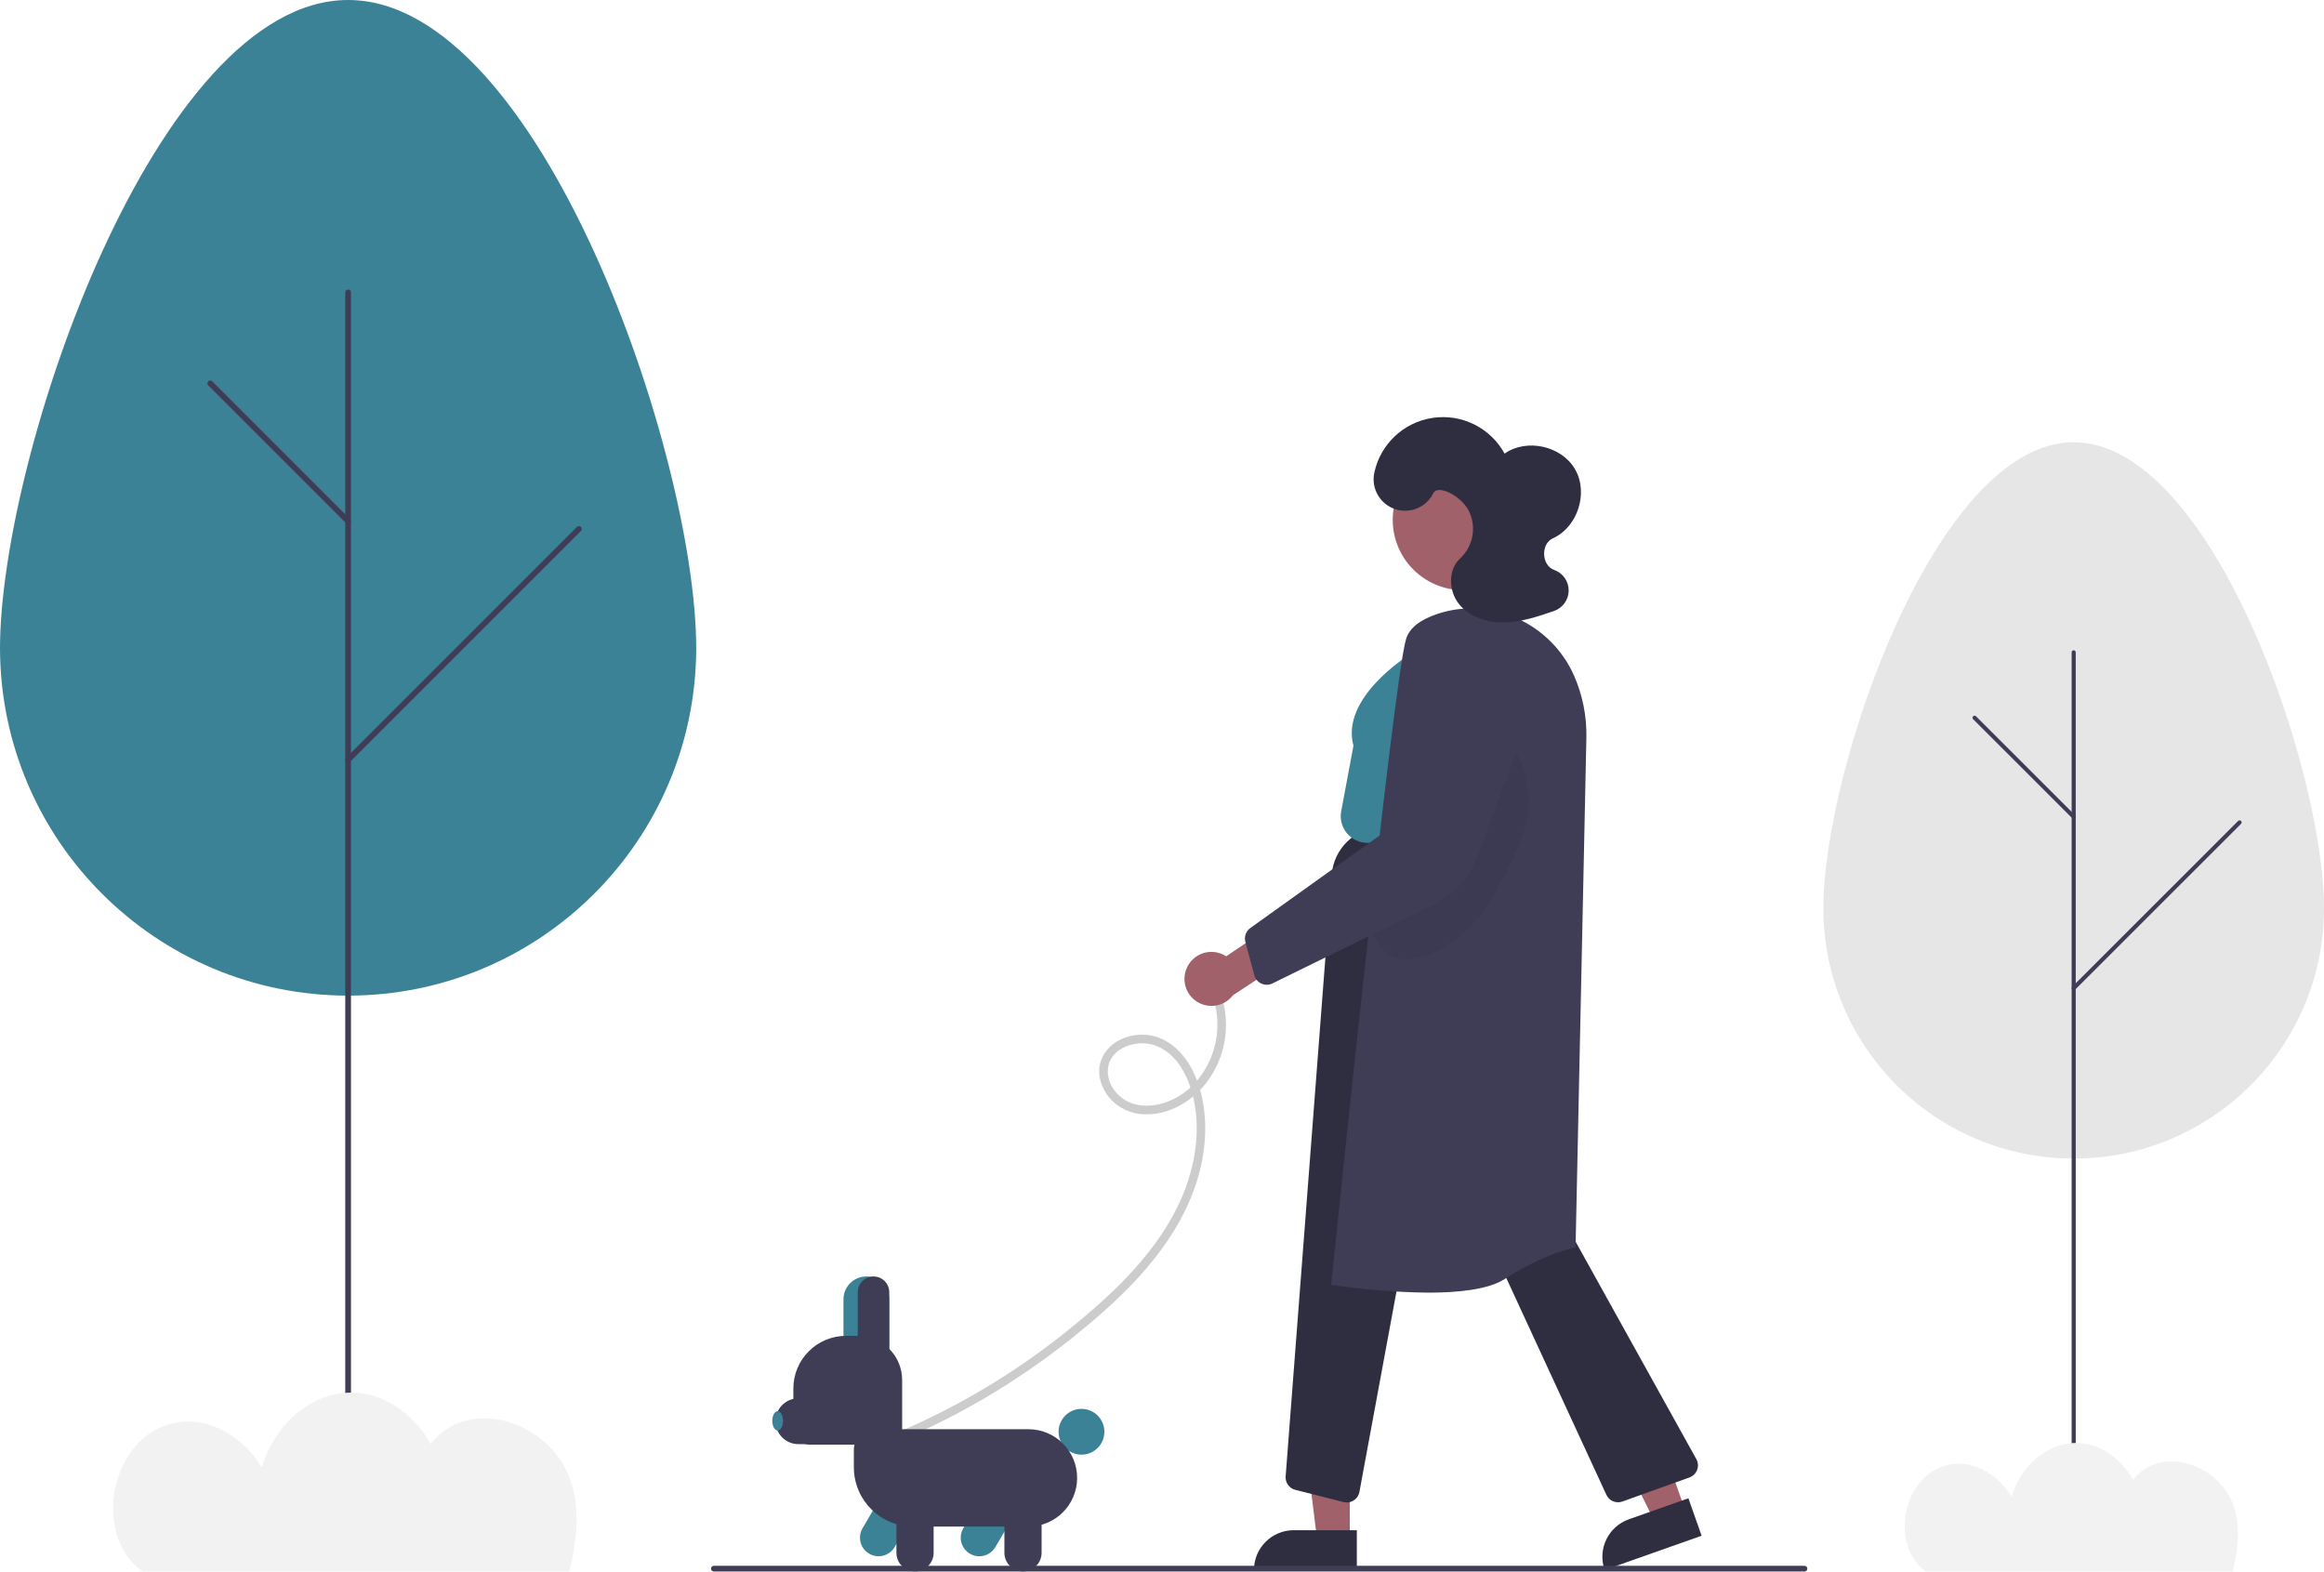
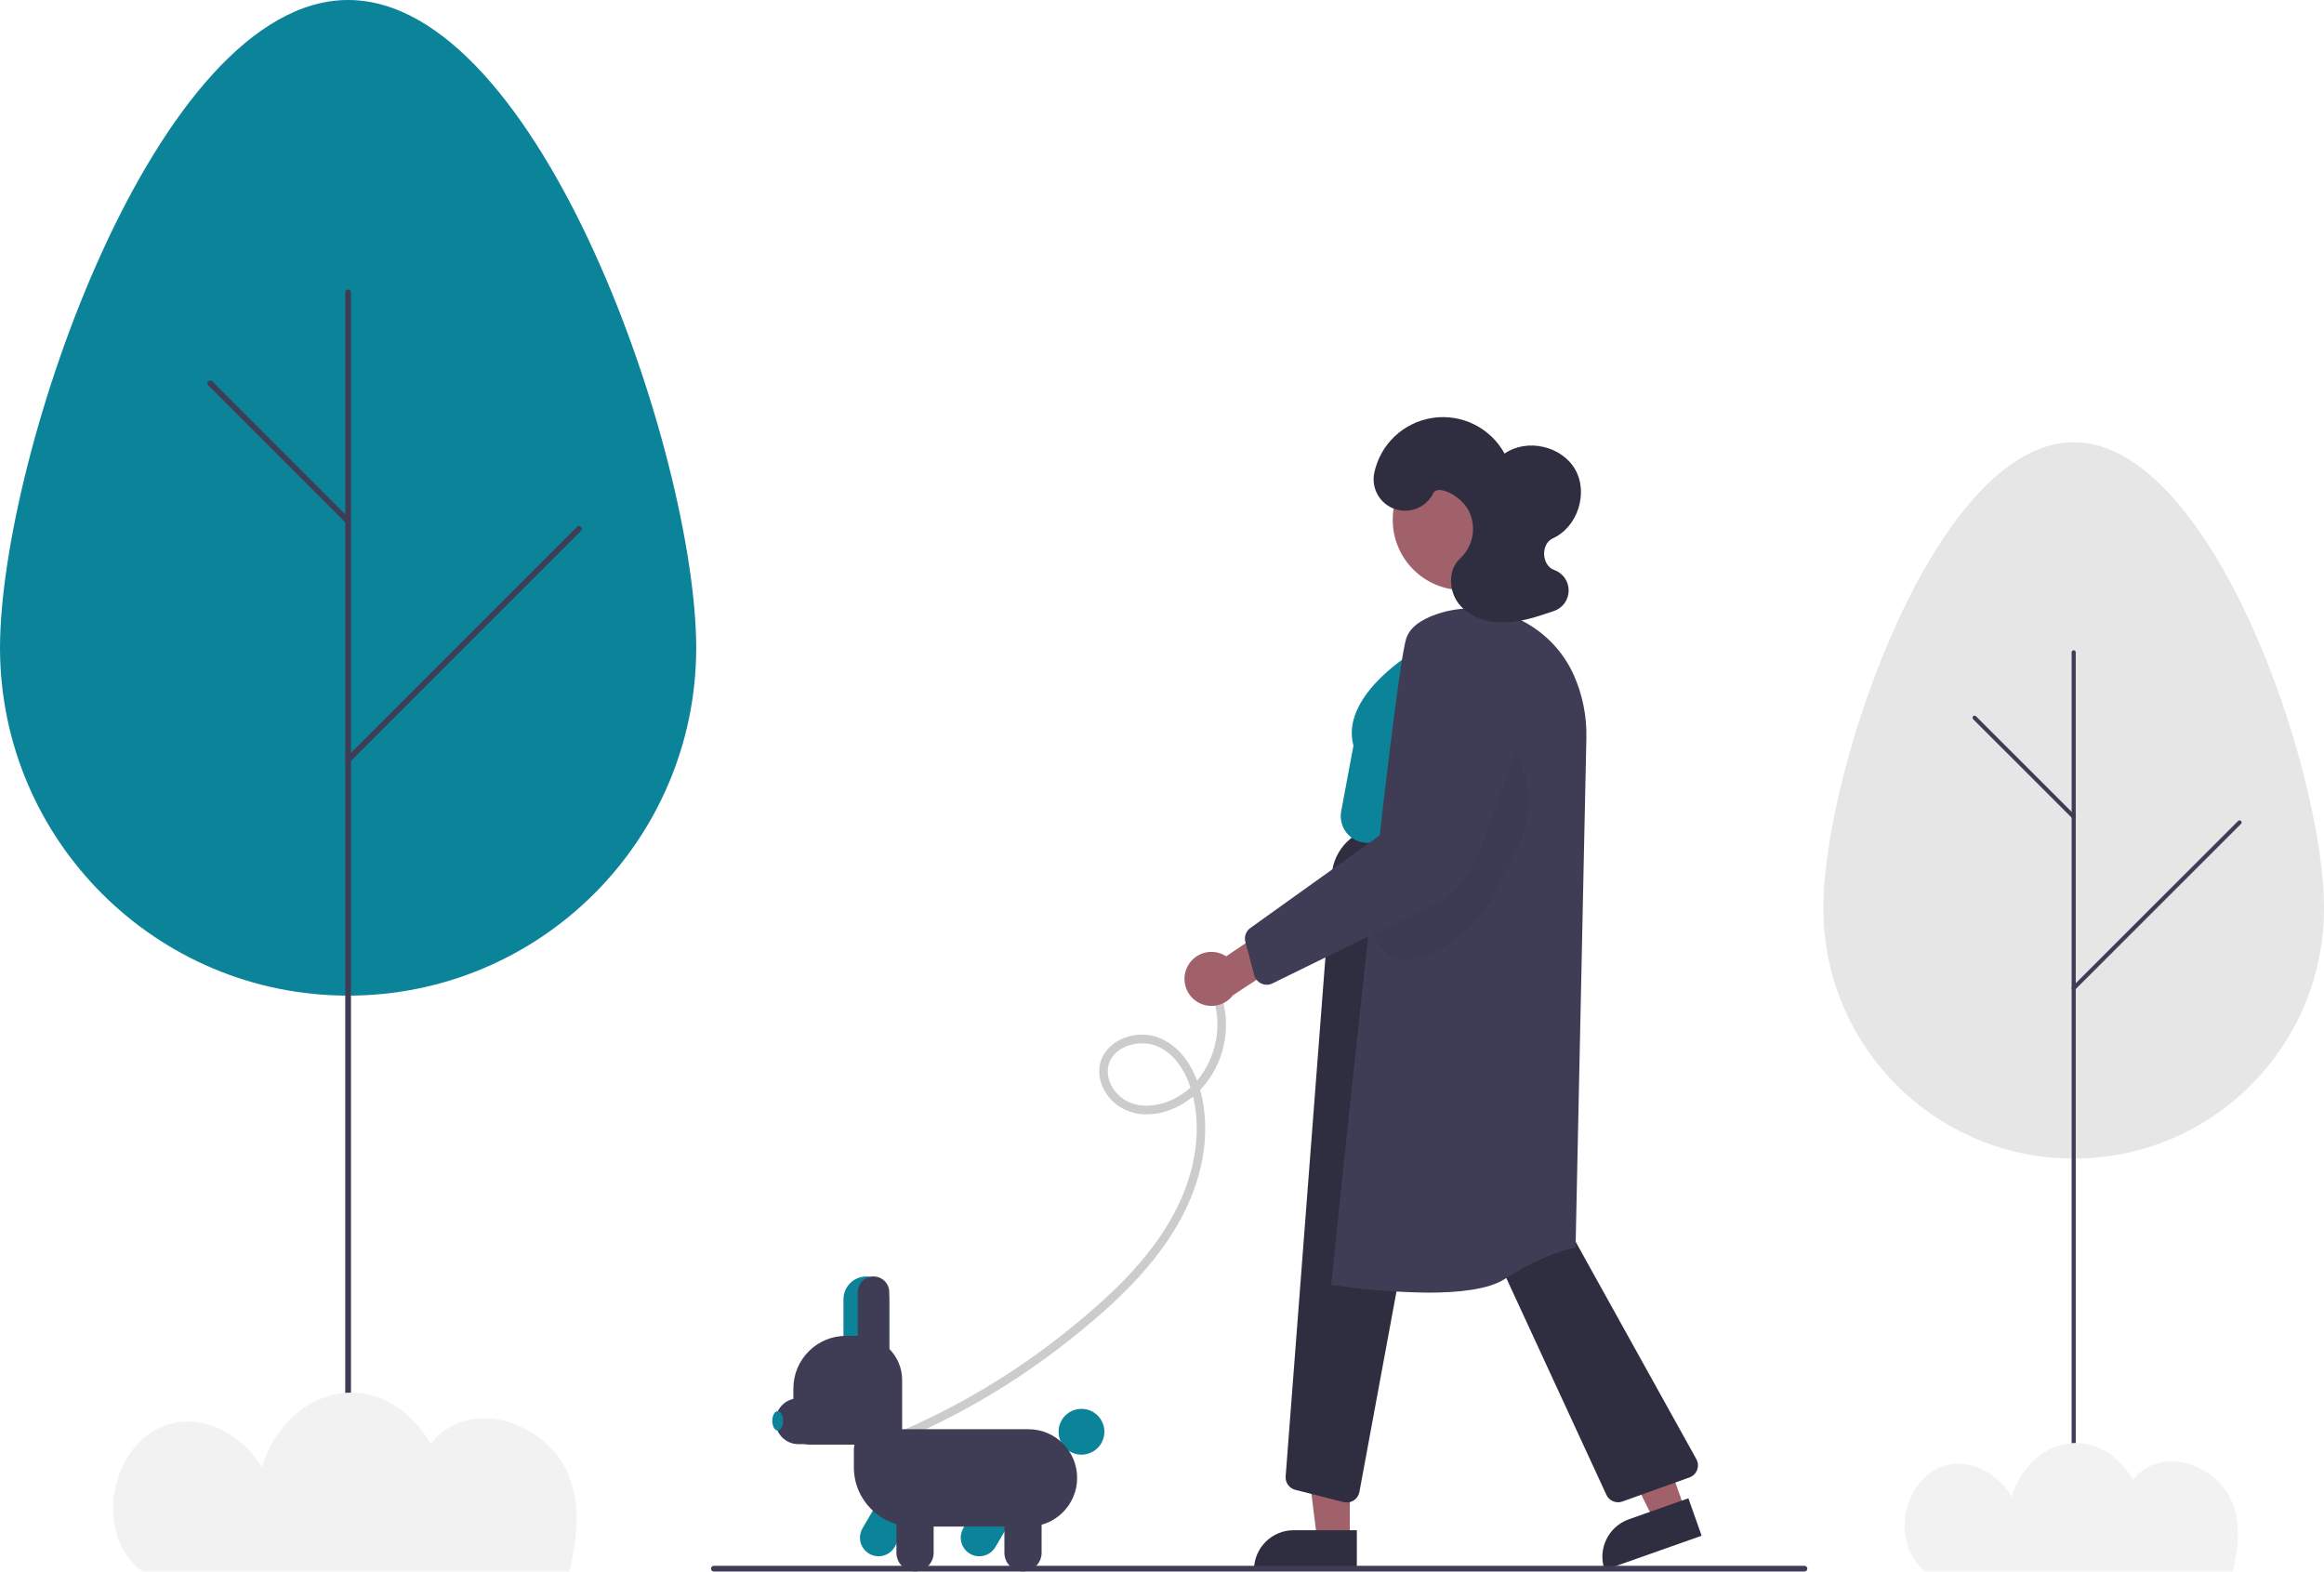
<svg xmlns="http://www.w3.org/2000/svg" id="ba852881-1fdd-4058-baca-f1caa98e12dd" data-name="Layer 1" width="811.896" height="549" viewBox="0 0 811.896 549">
-   <path d="M194.052,402.046c0-67.165,54.448-226.546,121.614-226.546S437.279,334.88,437.279,402.046a121.614,121.614,0,0,1-243.227,0Z" transform="translate(-194.0518 -175.5)" fill="#3b8297" />
+   <path d="M194.052,402.046c0-67.165,54.448-226.546,121.614-226.546S437.279,334.88,437.279,402.046a121.614,121.614,0,0,1-243.227,0Z" transform="translate(-194.0518 -175.5)" fill="#0b849a" />
  <path d="M315.665,697.918a1,1,0,0,1-1-1V277.634a1,1,0,0,1,2,0V696.918A1,1,0,0,1,315.665,697.918Z" transform="translate(-194.0518 -175.5)" fill="#3f3d56" />
  <path d="M315.665,358.58a.997.997,0,0,1-.707-.293l-48.135-48.134a1,1,0,1,1,1.414-1.414l48.135,48.134a1,1,0,0,1-.707,1.707Z" transform="translate(-194.0518 -175.5)" fill="#3f3d56" />
  <path d="M315.665,441.91a1,1,0,0,1-.707-1.707l80.61-80.61a1,1,0,1,1,1.414,1.414l-80.61,80.61A.997.997,0,0,1,315.665,441.91Z" transform="translate(-194.0518 -175.5)" fill="#3f3d56" />
  <path d="M243.319,724.114c.174.134.357.255.532.386H392.944c2.921-11.837,3.953-23.686-.411-33.976-6.217-14.663-24.618-23.816-39.247-17.519a22.338,22.338,0,0,0-8.774,6.942c-5.717-10.233-15.972-17.949-27.809-17.941-14.83.011-27.16,12.138-31.183,26.147-6.48-10.937-19.278-18.58-31.787-15.292C232.811,678.36,226.202,710.885,243.319,724.114Z" transform="translate(-194.0518 -175.5)" fill="#f2f2f2" />
  <path d="M831.052,492.791C831.052,444.527,870.204,330,918.5,330s87.448,114.527,87.448,162.791a87.448,87.448,0,0,1-174.896,0Z" transform="translate(-194.0518 -175.5)" fill="#e6e6e6" />
  <path d="M918.5,705.399a.719.719,0,0,1-.719-.719V403.391a.719.719,0,0,1,1.438,0V704.68A.719.719,0,0,1,918.5,705.399Z" transform="translate(-194.0518 -175.5)" fill="#3f3d56" />
  <path d="M918.5,461.557a.717.717,0,0,1-.508-.211l-34.612-34.588a.719.719,0,1,1,1.017-1.016l34.612,34.588a.719.719,0,0,1-.508,1.227Z" transform="translate(-194.0518 -175.5)" fill="#3f3d56" />
  <path d="M918.5,521.436a.719.719,0,0,1-.508-1.227l57.964-57.925a.719.719,0,0,1,1.017,1.016l-57.964,57.925A.717.717,0,0,1,918.5,521.436Z" transform="translate(-194.0518 -175.5)" fill="#3f3d56" />
  <path d="M866.478,724.222c.125.096.256.183.383.278H974.069c2.101-8.505,2.842-17.02-.295-24.414-4.471-10.536-17.702-17.113-28.221-12.589a16.06,16.06,0,0,0-6.309,4.988c-4.111-7.353-11.485-12.898-19.996-12.892-10.664.008-19.53,8.722-22.423,18.788-4.659-7.859-13.862-13.351-22.857-10.989C858.922,691.345,854.17,714.716,866.478,724.222Z" transform="translate(-194.0518 -175.5)" fill="#f2f2f2" />
  <path d="M616.558,521.189c7.379,14.599-.331,35.167-16.446,39.785-4.533,1.299-9.669,1.163-13.66-1.575-3.295-2.26-5.673-6.257-5.36-10.325.604-7.829,10.573-10.739,16.92-8.211,8.595,3.422,12.444,13.505,13.646,21.97,1.47,10.349-.549,21.042-4.593,30.604-8.096,19.142-24.12,34.056-40.005,46.859a253.098,253.098,0,0,1-53.18,32.879q-3.582,1.644-7.215,3.176a1.511,1.511,0,0,0-.538,2.052,1.538,1.538,0,0,0,2.052.538,256.439,256.439,0,0,0,58.431-34.48c17.291-13.57,34.741-29.587,43.365-50.27,4.299-10.311,6.235-21.698,4.477-32.796-1.48-9.342-6.127-19.679-15.5-23.37-7.395-2.911-17.702.157-20.329,8.189-1.445,4.416.051,9.192,2.911,12.684a16.663,16.663,0,0,0,12.701,5.873c9.643.2,18.468-5.988,23.312-14.018a33.32,33.32,0,0,0,3.863-25.146,29.531,29.531,0,0,0-2.262-5.932c-.871-1.723-3.46-.206-2.59,1.514Z" transform="translate(-194.0518 -175.5)" fill="#ccc" />
  <polygon points="588.623 527.306 577.842 531.111 558.035 491.341 573.946 485.725 588.623 527.306" fill="#a0616a" />
  <path d="M765.184,704.494h22.048a0,0,0,0,1,0,0v13.882a0,0,0,0,1,0,0H751.302a0,0,0,0,1,0,0v0A13.882,13.882,0,0,1,765.184,704.494Z" transform="translate(-386.9854 121.1078) rotate(-19.44132)" fill="#2f2e41" />
  <polygon points="471.562 537.833 460.13 537.832 454.693 493.736 471.566 493.737 471.562 537.833" fill="#a0616a" />
  <path d="M451.964,534.565h22.048a0,0,0,0,1,0,0v13.882a0,0,0,0,1,0,0H438.082a0,0,0,0,1,0,0v0A13.882,13.882,0,0,1,451.964,534.565Z" fill="#2f2e41" />
  <path d="M664.555,700.384a4.551,4.551,0,0,1-1.119-.141l-16.86-4.274a4.492,4.492,0,0,1-3.381-4.706l16.112-210.251.499.038-.499-.038A18.052,18.052,0,0,1,676.33,464.402l50.955-2.645,8.568,131.945,50.816,91.52a4.5,4.5,0,0,1-2.415,6.42L760.848,700.042a4.475,4.475,0,0,1-5.605-2.349l-59.758-129.415a1.5,1.5,0,0,0-2.837.356L668.967,696.7a4.508,4.508,0,0,1-4.412,3.685Z" transform="translate(-194.0518 -175.5)" fill="#2f2e41" />
  <path d="M608.645,513.696a9.377,9.377,0,0,1,13.777-4.116l17.755-11.997,9.922,9.011L624.787,523.184a9.428,9.428,0,0,1-16.142-9.488Z" transform="translate(-194.0518 -175.5)" fill="#a0616a" />
  <circle cx="511.116" cy="181.597" r="24.561" fill="#a0616a" />
-   <path d="M671.749,469.951a9.326,9.326,0,0,1-9.148-11.041l4.287-22.915c-4.576-16.615,18.733-31.264,19.729-31.881l14.542-5.577.179.467-.179-.467A17.723,17.723,0,0,1,725.209,415.71l-1.763,50.391L672.464,469.924C672.225,469.942,671.986,469.951,671.749,469.951Z" transform="translate(-194.0518 -175.5)" fill="#3b8297" />
+   <path d="M671.749,469.951a9.326,9.326,0,0,1-9.148-11.041l4.287-22.915c-4.576-16.615,18.733-31.264,19.729-31.881l14.542-5.577.179.467-.179-.467A17.723,17.723,0,0,1,725.209,415.71l-1.763,50.391L672.464,469.924C672.225,469.942,671.986,469.951,671.749,469.951Z" transform="translate(-194.0518 -175.5)" fill="#0b849a" />
  <path d="M693.027,627.076a246.897,246.897,0,0,1-33.45-2.674l-.469-.073.048-.472c.882-8.607,21.647-210.958,26.141-225.222,1.161-3.686,4.773-6.583,10.735-8.61,18.739-6.37,39.787,3.076,47.917,21.506a51.175,51.175,0,0,1,4.313,21.595l-3.78,178.137-.399.075c-.104.02-10.572,2.066-24.392,10.997C714.069,625.969,703.639,627.076,693.027,627.076Z" transform="translate(-194.0518 -175.5)" fill="#3f3d56" />
  <path d="M721.063,433.218c12.992,22.057,6.437,33.802-5.854,56.311-6.817,12.485-27.851,27.925-37.703,18s-2.066-23.418,2.213-37.122,13.481-24.988,23.088-35.182C709.656,427.956,723.798,433.923,721.063,433.218Z" transform="translate(-194.0518 -175.5)" opacity="0.051" />
  <path d="M636.583,519.521a4.505,4.505,0,0,1-4.347-3.339l-3.118-11.66a4.521,4.521,0,0,1,1.729-4.822l50.486-36.122,6.803-38.644a19.099,19.099,0,1,1,36.736,9.901l-14.38,39.123a31.657,31.657,0,0,1-15.836,17.575l-56.092,27.526A4.494,4.494,0,0,1,636.583,519.521Z" transform="translate(-194.0518 -175.5)" fill="#3f3d56" />
  <path d="M694.797,347.772a10.997,10.997,0,0,1-20.631-7.127,24.535,24.535,0,0,1,45.514-6.686c7.773-5.435,19.974-2.69,24.669,5.551s.836,20.137-7.803,24.052c-4.299,1.948-3.979,9.471.47,11.048a7.59,7.59,0,0,1-.077,14.335c-5.598,1.916-11.303,3.852-17.217,4.001s-12.18-1.764-15.913-6.354-3.993-12.124.411-16.075a14.098,14.098,0,0,0,2.859-16.752C704.14,348.406,696.279,344.747,694.797,347.772Z" transform="translate(-194.0518 -175.5)" fill="#2f2e41" />
-   <path d="M536.171,719.17a6.498,6.498,0,0,1-5.598-9.784v-0l9.097-15.532,11.218,6.57L541.791,715.957A6.504,6.504,0,0,1,536.171,719.17Z" transform="translate(-194.0518 -175.5)" fill="#3b8297" />
-   <circle cx="377.818" cy="500.172" r="8" fill="#3b8297" />
-   <path d="M500.973,719.17a6.498,6.498,0,0,1-5.598-9.784l9.097-15.532,11.217,6.57L506.593,715.957A6.505,6.505,0,0,1,500.973,719.17Z" transform="translate(-194.0518 -175.5)" fill="#3b8297" />
+   <path d="M536.171,719.17a6.498,6.498,0,0,1-5.598-9.784v-0l9.097-15.532,11.218,6.57L541.791,715.957A6.504,6.504,0,0,1,536.171,719.17Z" transform="translate(-194.0518 -175.5)" fill="#0b849a" />
+   <circle cx="377.818" cy="500.172" r="8" fill="#0b849a" />
+   <path d="M500.973,719.17a6.498,6.498,0,0,1-5.598-9.784l9.097-15.532,11.217,6.57L506.593,715.957A6.505,6.505,0,0,1,500.973,719.17Z" transform="translate(-194.0518 -175.5)" fill="#0b849a" />
  <path d="M553.35,708.789H513.041a20.714,20.714,0,0,1-20.691-20.691v-6.124a7.194,7.194,0,0,1,7.185-7.186h53.815a17,17,0,0,1,0,34Z" transform="translate(-194.0518 -175.5)" fill="#3f3d56" />
  <path d="M551.44,724.46a6.507,6.507,0,0,1-6.5-6.5v-18h13v18A6.507,6.507,0,0,1,551.44,724.46Z" transform="translate(-194.0518 -175.5)" fill="#3f3d56" />
  <path d="M513.718,724.46a6.507,6.507,0,0,1-6.5-6.5v-18h13v18A6.507,6.507,0,0,1,513.718,724.46Z" transform="translate(-194.0518 -175.5)" fill="#3f3d56" />
-   <path d="M504.718,650.421h-16v-21a8,8,0,0,1,16,0Z" transform="translate(-194.0518 -175.5)" fill="#3b8297" />
+   <path d="M504.718,650.421h-16v-21a8,8,0,0,1,16,0Z" transform="translate(-194.0518 -175.5)" fill="#0b849a" />
  <path d="M503.449,680.172H476.986a5.775,5.775,0,0,1-5.769-5.769V660.543a18.392,18.392,0,0,1,18.371-18.371H493.81a15.425,15.425,0,0,1,15.408,15.408v16.824A5.775,5.775,0,0,1,503.449,680.172Z" transform="translate(-194.0518 -175.5)" fill="#3f3d56" />
  <path d="M504.718,650.421h-11v-23.5a5.5,5.5,0,0,1,11,0Z" transform="translate(-194.0518 -175.5)" fill="#3f3d56" />
  <path d="M501.976,680h-29a8,8,0,0,1,0-16h29Z" transform="translate(-194.0518 -175.5)" fill="#3f3d56" />
-   <ellipse cx="271.674" cy="496.356" rx="1.875" ry="3.375" fill="#3b8297" />
+   <ellipse cx="271.674" cy="496.356" rx="1.875" ry="3.375" fill="#0b849a" />
  <path d="M824.448,724.5h-381a1,1,0,0,1,0-2h381a1,1,0,1,1,0,2Z" transform="translate(-194.0518 -175.5)" fill="#3f3d56" />
</svg>
